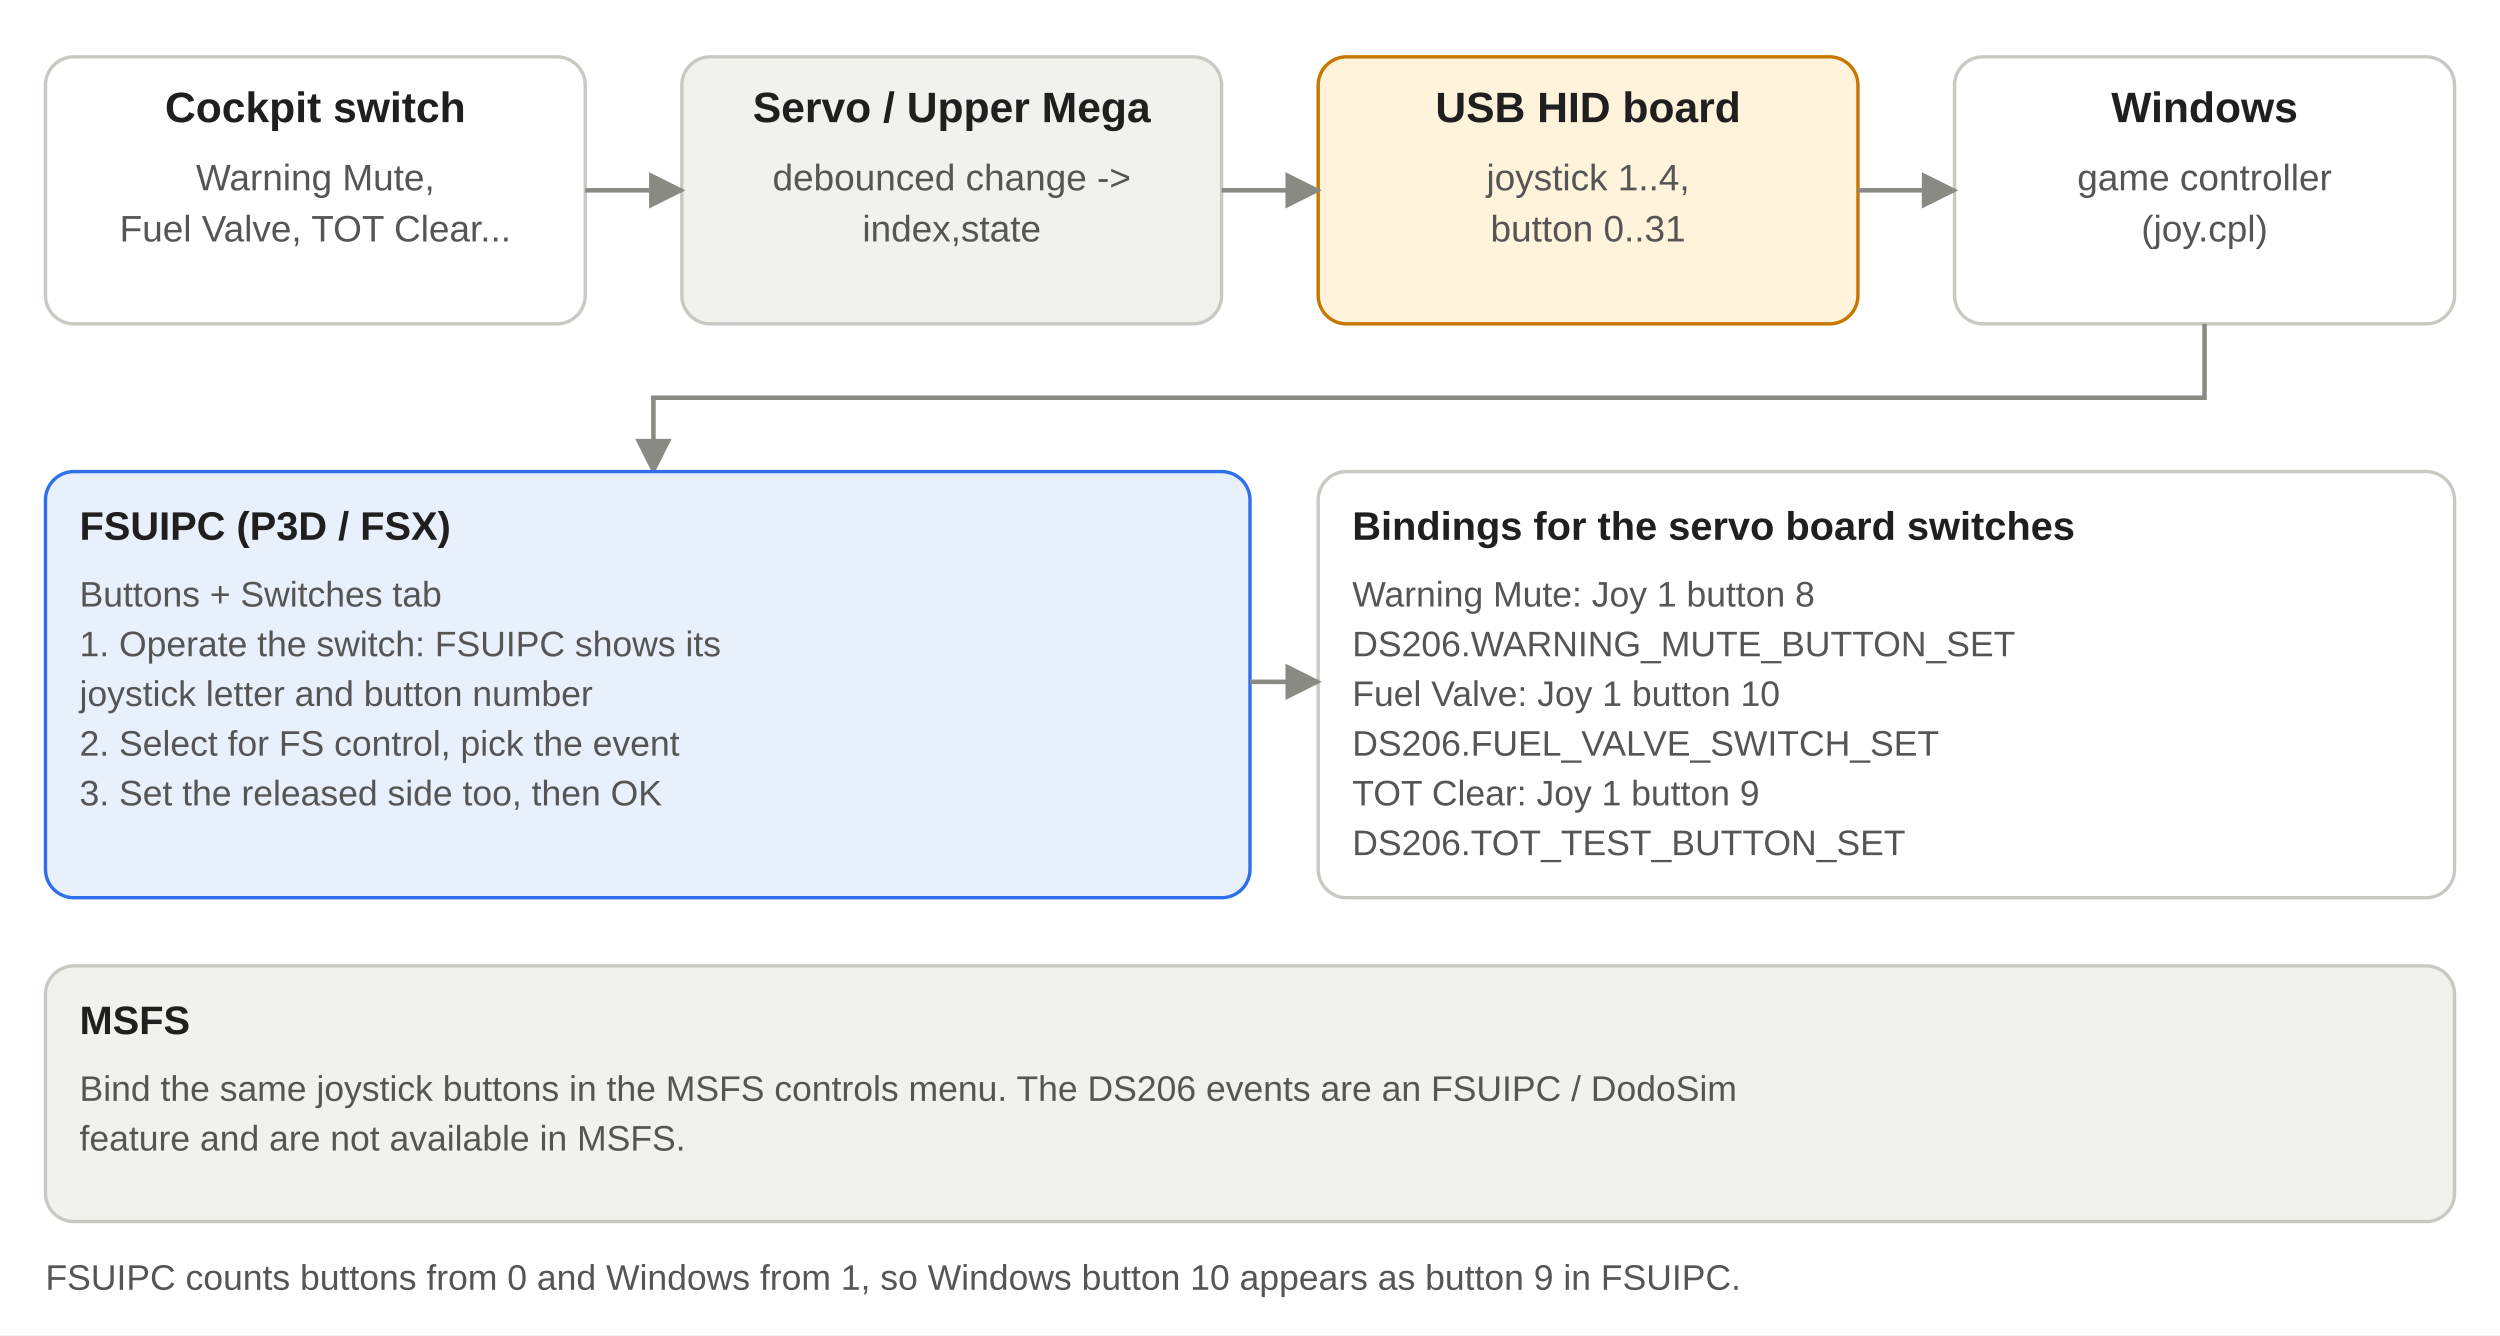
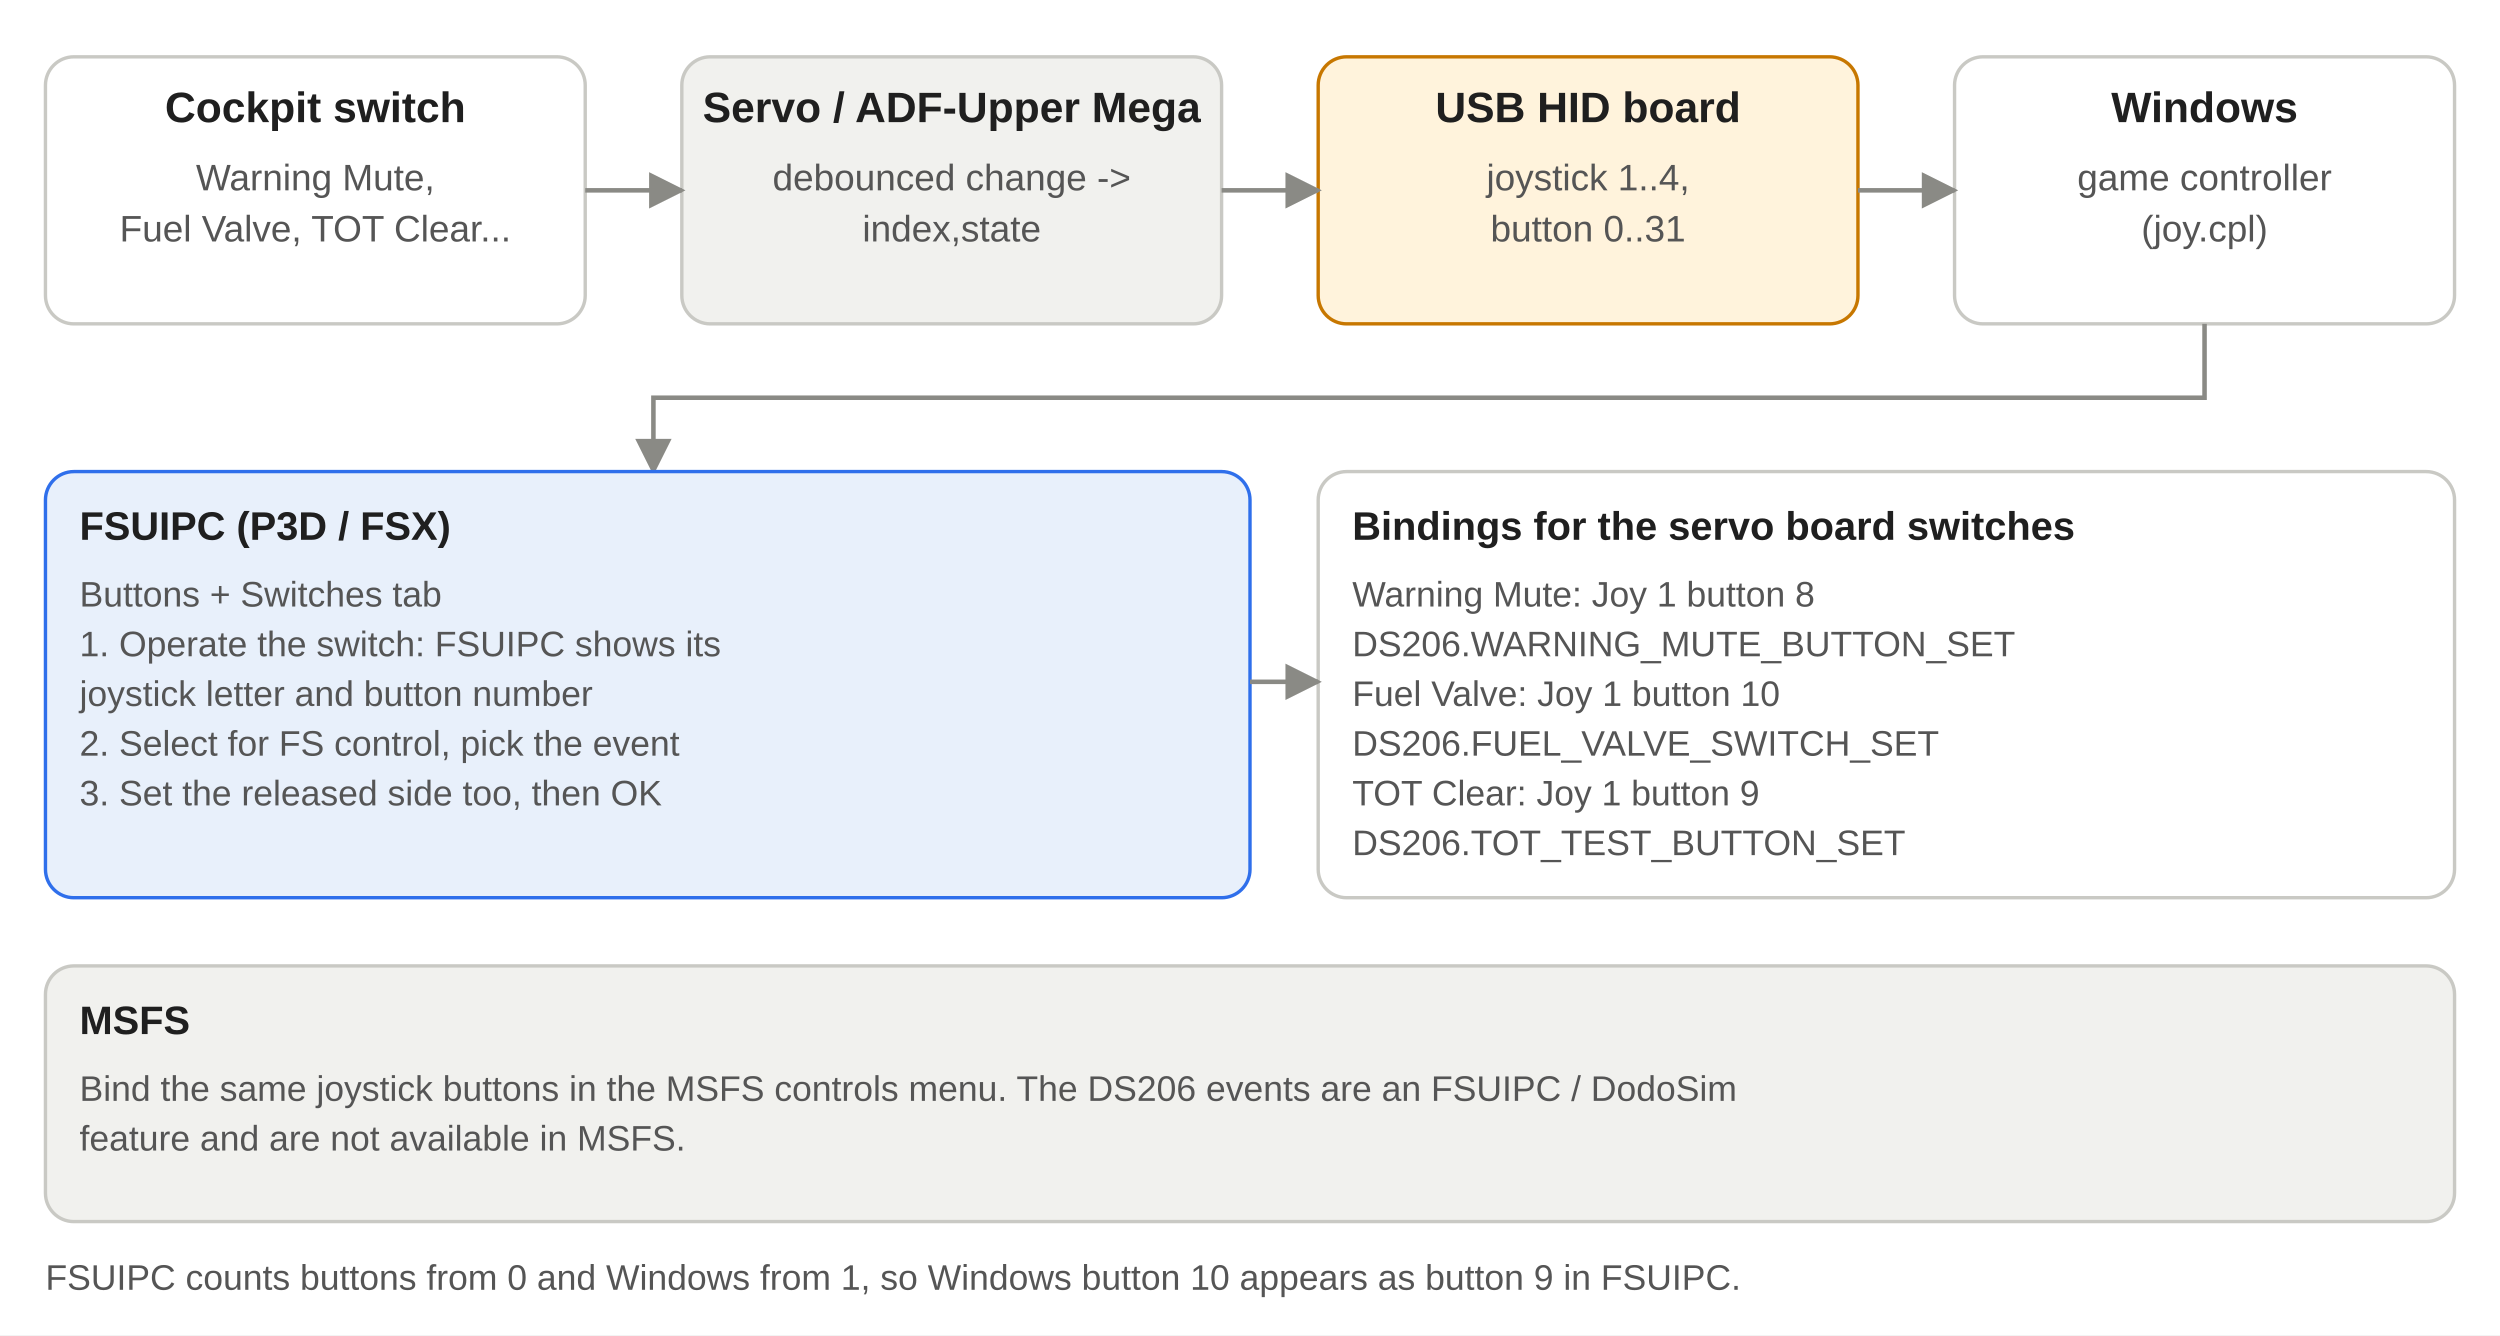
<svg xmlns="http://www.w3.org/2000/svg" width="880" height="470" viewBox="0 0 880 470">
  <rect width="880" height="470" fill="#FFFFFF" />
  <defs>
    <marker id="ah8A8A85" viewBox="0 0 10 10" refX="9" refY="5" markerWidth="8" markerHeight="8" orient="auto">
      <path d="M 0 0 L 10 5 L 0 10 z" fill="#8A8A85" />
    </marker>
    <marker id="ahs8A8A85" viewBox="0 0 10 10" refX="1" refY="5" markerWidth="8" markerHeight="8" orient="auto-start-reverse">
      <path d="M 0 0 L 10 5 L 0 10 z" fill="#8A8A85" />
    </marker>
  </defs>
  <rect x="16.0" y="20.0" width="190.0" height="94.0" rx="10" ry="10" fill="#FFFFFF" stroke="#C9C9C4" stroke-width="1.2" />
  <text x="111.0" y="43.0" font-family="Liberation Sans, Arial, Helvetica, sans-serif" font-size="15" font-weight="700" fill="#1F1F1F" text-anchor="middle">Cockpit switch</text>
  <text x="111.0" y="67.0" font-family="Liberation Sans, Arial, Helvetica, sans-serif" font-size="13" font-weight="400" fill="#555555" text-anchor="middle">Warning Mute,</text>
  <text x="111.0" y="85.0" font-family="Liberation Sans, Arial, Helvetica, sans-serif" font-size="13" font-weight="400" fill="#555555" text-anchor="middle">Fuel Valve, TOT Clear...</text>
  <rect x="240.0" y="20.0" width="190.0" height="94.0" rx="10" ry="10" fill="#F1F1EE" stroke="#C9C9C4" stroke-width="1.2" />
-   <text x="335.0" y="43.0" font-family="Liberation Sans, Arial, Helvetica, sans-serif" font-size="15" font-weight="700" fill="#1F1F1F" text-anchor="middle">Servo / Upper Mega</text>
+   <text x="335.0" y="43.0" font-family="Liberation Sans, Arial, Helvetica, sans-serif" font-size="15" font-weight="700" fill="#1F1F1F" text-anchor="middle">Servo / ADF-Upper Mega</text>
  <text x="335.0" y="67.0" font-family="Liberation Sans, Arial, Helvetica, sans-serif" font-size="13" font-weight="400" fill="#555555" text-anchor="middle">debounced change -&gt;</text>
  <text x="335.0" y="85.0" font-family="Liberation Sans, Arial, Helvetica, sans-serif" font-size="13" font-weight="400" fill="#555555" text-anchor="middle">index,state</text>
  <rect x="464.0" y="20.0" width="190.0" height="94.0" rx="10" ry="10" fill="#FFF3DC" stroke="#C77700" stroke-width="1.2" />
  <text x="559.0" y="43.0" font-family="Liberation Sans, Arial, Helvetica, sans-serif" font-size="15" font-weight="700" fill="#1F1F1F" text-anchor="middle">USB HID board</text>
  <text x="559.0" y="67.0" font-family="Liberation Sans, Arial, Helvetica, sans-serif" font-size="13" font-weight="400" fill="#555555" text-anchor="middle">joystick 1..4,</text>
  <text x="559.0" y="85.0" font-family="Liberation Sans, Arial, Helvetica, sans-serif" font-size="13" font-weight="400" fill="#555555" text-anchor="middle">button 0..31</text>
  <rect x="688.0" y="20.0" width="176.0" height="94.0" rx="10" ry="10" fill="#FFFFFF" stroke="#C9C9C4" stroke-width="1.2" />
  <text x="776.0" y="43.0" font-family="Liberation Sans, Arial, Helvetica, sans-serif" font-size="15" font-weight="700" fill="#1F1F1F" text-anchor="middle">Windows</text>
  <text x="776.0" y="67.0" font-family="Liberation Sans, Arial, Helvetica, sans-serif" font-size="13" font-weight="400" fill="#555555" text-anchor="middle">game controller</text>
  <text x="776.0" y="85.0" font-family="Liberation Sans, Arial, Helvetica, sans-serif" font-size="13" font-weight="400" fill="#555555" text-anchor="middle">(joy.cpl)</text>
  <path d="M 206.0 67.0 L 240.0 67.0" fill="none" stroke="#8A8A85" stroke-width="1.6" marker-end="url(#ah8A8A85)" />
  <path d="M 430.0 67.0 L 464.0 67.0" fill="none" stroke="#8A8A85" stroke-width="1.6" marker-end="url(#ah8A8A85)" />
  <path d="M 654.0 67.0 L 688.0 67.0" fill="none" stroke="#8A8A85" stroke-width="1.6" marker-end="url(#ah8A8A85)" />
  <path d="M 776.0 114.0 L 776.0 140.0 L 230.0 140.0 L 230.0 166.0" fill="none" stroke="#8A8A85" stroke-width="1.6" marker-end="url(#ah8A8A85)" />
  <rect x="16.0" y="166.0" width="424.0" height="150.0" rx="10" ry="10" fill="#E8F0FB" stroke="#2F6FEB" stroke-width="1.2" />
  <text x="28.0" y="190.0" font-family="Liberation Sans, Arial, Helvetica, sans-serif" font-size="14" font-weight="700" fill="#1F1F1F" text-anchor="start">FSUIPC (P3D / FSX)</text>
  <text x="28.0" y="213.5" font-family="Liberation Sans, Arial, Helvetica, sans-serif" font-size="12.5" font-weight="400" fill="#555555" text-anchor="start">Buttons + Switches tab</text>
  <text x="28.0" y="231.0" font-family="Liberation Sans, Arial, Helvetica, sans-serif" font-size="12.5" font-weight="400" fill="#555555" text-anchor="start">1. Operate the switch: FSUIPC shows its</text>
  <text x="28.0" y="248.5" font-family="Liberation Sans, Arial, Helvetica, sans-serif" font-size="12.5" font-weight="400" fill="#555555" text-anchor="start">    joystick letter and button number</text>
  <text x="28.0" y="266.0" font-family="Liberation Sans, Arial, Helvetica, sans-serif" font-size="12.5" font-weight="400" fill="#555555" text-anchor="start">2. Select for FS control, pick the event</text>
  <text x="28.0" y="283.5" font-family="Liberation Sans, Arial, Helvetica, sans-serif" font-size="12.5" font-weight="400" fill="#555555" text-anchor="start">3. Set the released side too, then OK</text>
  <rect x="464.0" y="166.0" width="400.0" height="150.0" rx="10" ry="10" fill="#FFFFFF" stroke="#C9C9C4" stroke-width="1.2" />
  <text x="476.0" y="190.0" font-family="Liberation Sans, Arial, Helvetica, sans-serif" font-size="14" font-weight="700" fill="#1F1F1F" text-anchor="start">Bindings for the servo board switches</text>
  <text x="476.0" y="213.5" font-family="Liberation Sans, Arial, Helvetica, sans-serif" font-size="12.5" font-weight="400" fill="#555555" text-anchor="start">Warning Mute: Joy 1 button 8</text>
  <text x="476.0" y="231.0" font-family="Liberation Sans, Arial, Helvetica, sans-serif" font-size="12.5" font-weight="400" fill="#555555" text-anchor="start">  DS206.WARNING_MUTE_BUTTON_SET</text>
  <text x="476.0" y="248.5" font-family="Liberation Sans, Arial, Helvetica, sans-serif" font-size="12.5" font-weight="400" fill="#555555" text-anchor="start">Fuel Valve: Joy 1 button 10</text>
  <text x="476.0" y="266.0" font-family="Liberation Sans, Arial, Helvetica, sans-serif" font-size="12.5" font-weight="400" fill="#555555" text-anchor="start">  DS206.FUEL_VALVE_SWITCH_SET</text>
  <text x="476.0" y="283.5" font-family="Liberation Sans, Arial, Helvetica, sans-serif" font-size="12.5" font-weight="400" fill="#555555" text-anchor="start">TOT Clear: Joy 1 button 9</text>
  <text x="476.0" y="301.0" font-family="Liberation Sans, Arial, Helvetica, sans-serif" font-size="12.5" font-weight="400" fill="#555555" text-anchor="start">  DS206.TOT_TEST_BUTTON_SET</text>
  <path d="M 440.0 240.0 L 464.0 240.0" fill="none" stroke="#8A8A85" stroke-width="1.6" marker-end="url(#ah8A8A85)" />
  <rect x="16.0" y="340.0" width="848.0" height="90.0" rx="10" ry="10" fill="#F1F1EE" stroke="#C9C9C4" stroke-width="1.2" />
  <text x="28.0" y="364.0" font-family="Liberation Sans, Arial, Helvetica, sans-serif" font-size="14" font-weight="700" fill="#1F1F1F" text-anchor="start">MSFS</text>
  <text x="28.0" y="387.5" font-family="Liberation Sans, Arial, Helvetica, sans-serif" font-size="12.5" font-weight="400" fill="#555555" text-anchor="start">Bind the same joystick buttons in the MSFS controls menu. The DS206 events are an FSUIPC / DodoSim</text>
  <text x="28.0" y="405.0" font-family="Liberation Sans, Arial, Helvetica, sans-serif" font-size="12.5" font-weight="400" fill="#555555" text-anchor="start">feature and are not available in MSFS.</text>
  <text x="16.0" y="454.0" font-family="Liberation Sans, Arial, Helvetica, sans-serif" font-size="12.5" font-weight="400" fill="#555555" text-anchor="start">FSUIPC counts buttons from 0 and Windows from 1, so Windows button 10 appears as button 9 in FSUIPC.</text>
</svg>
